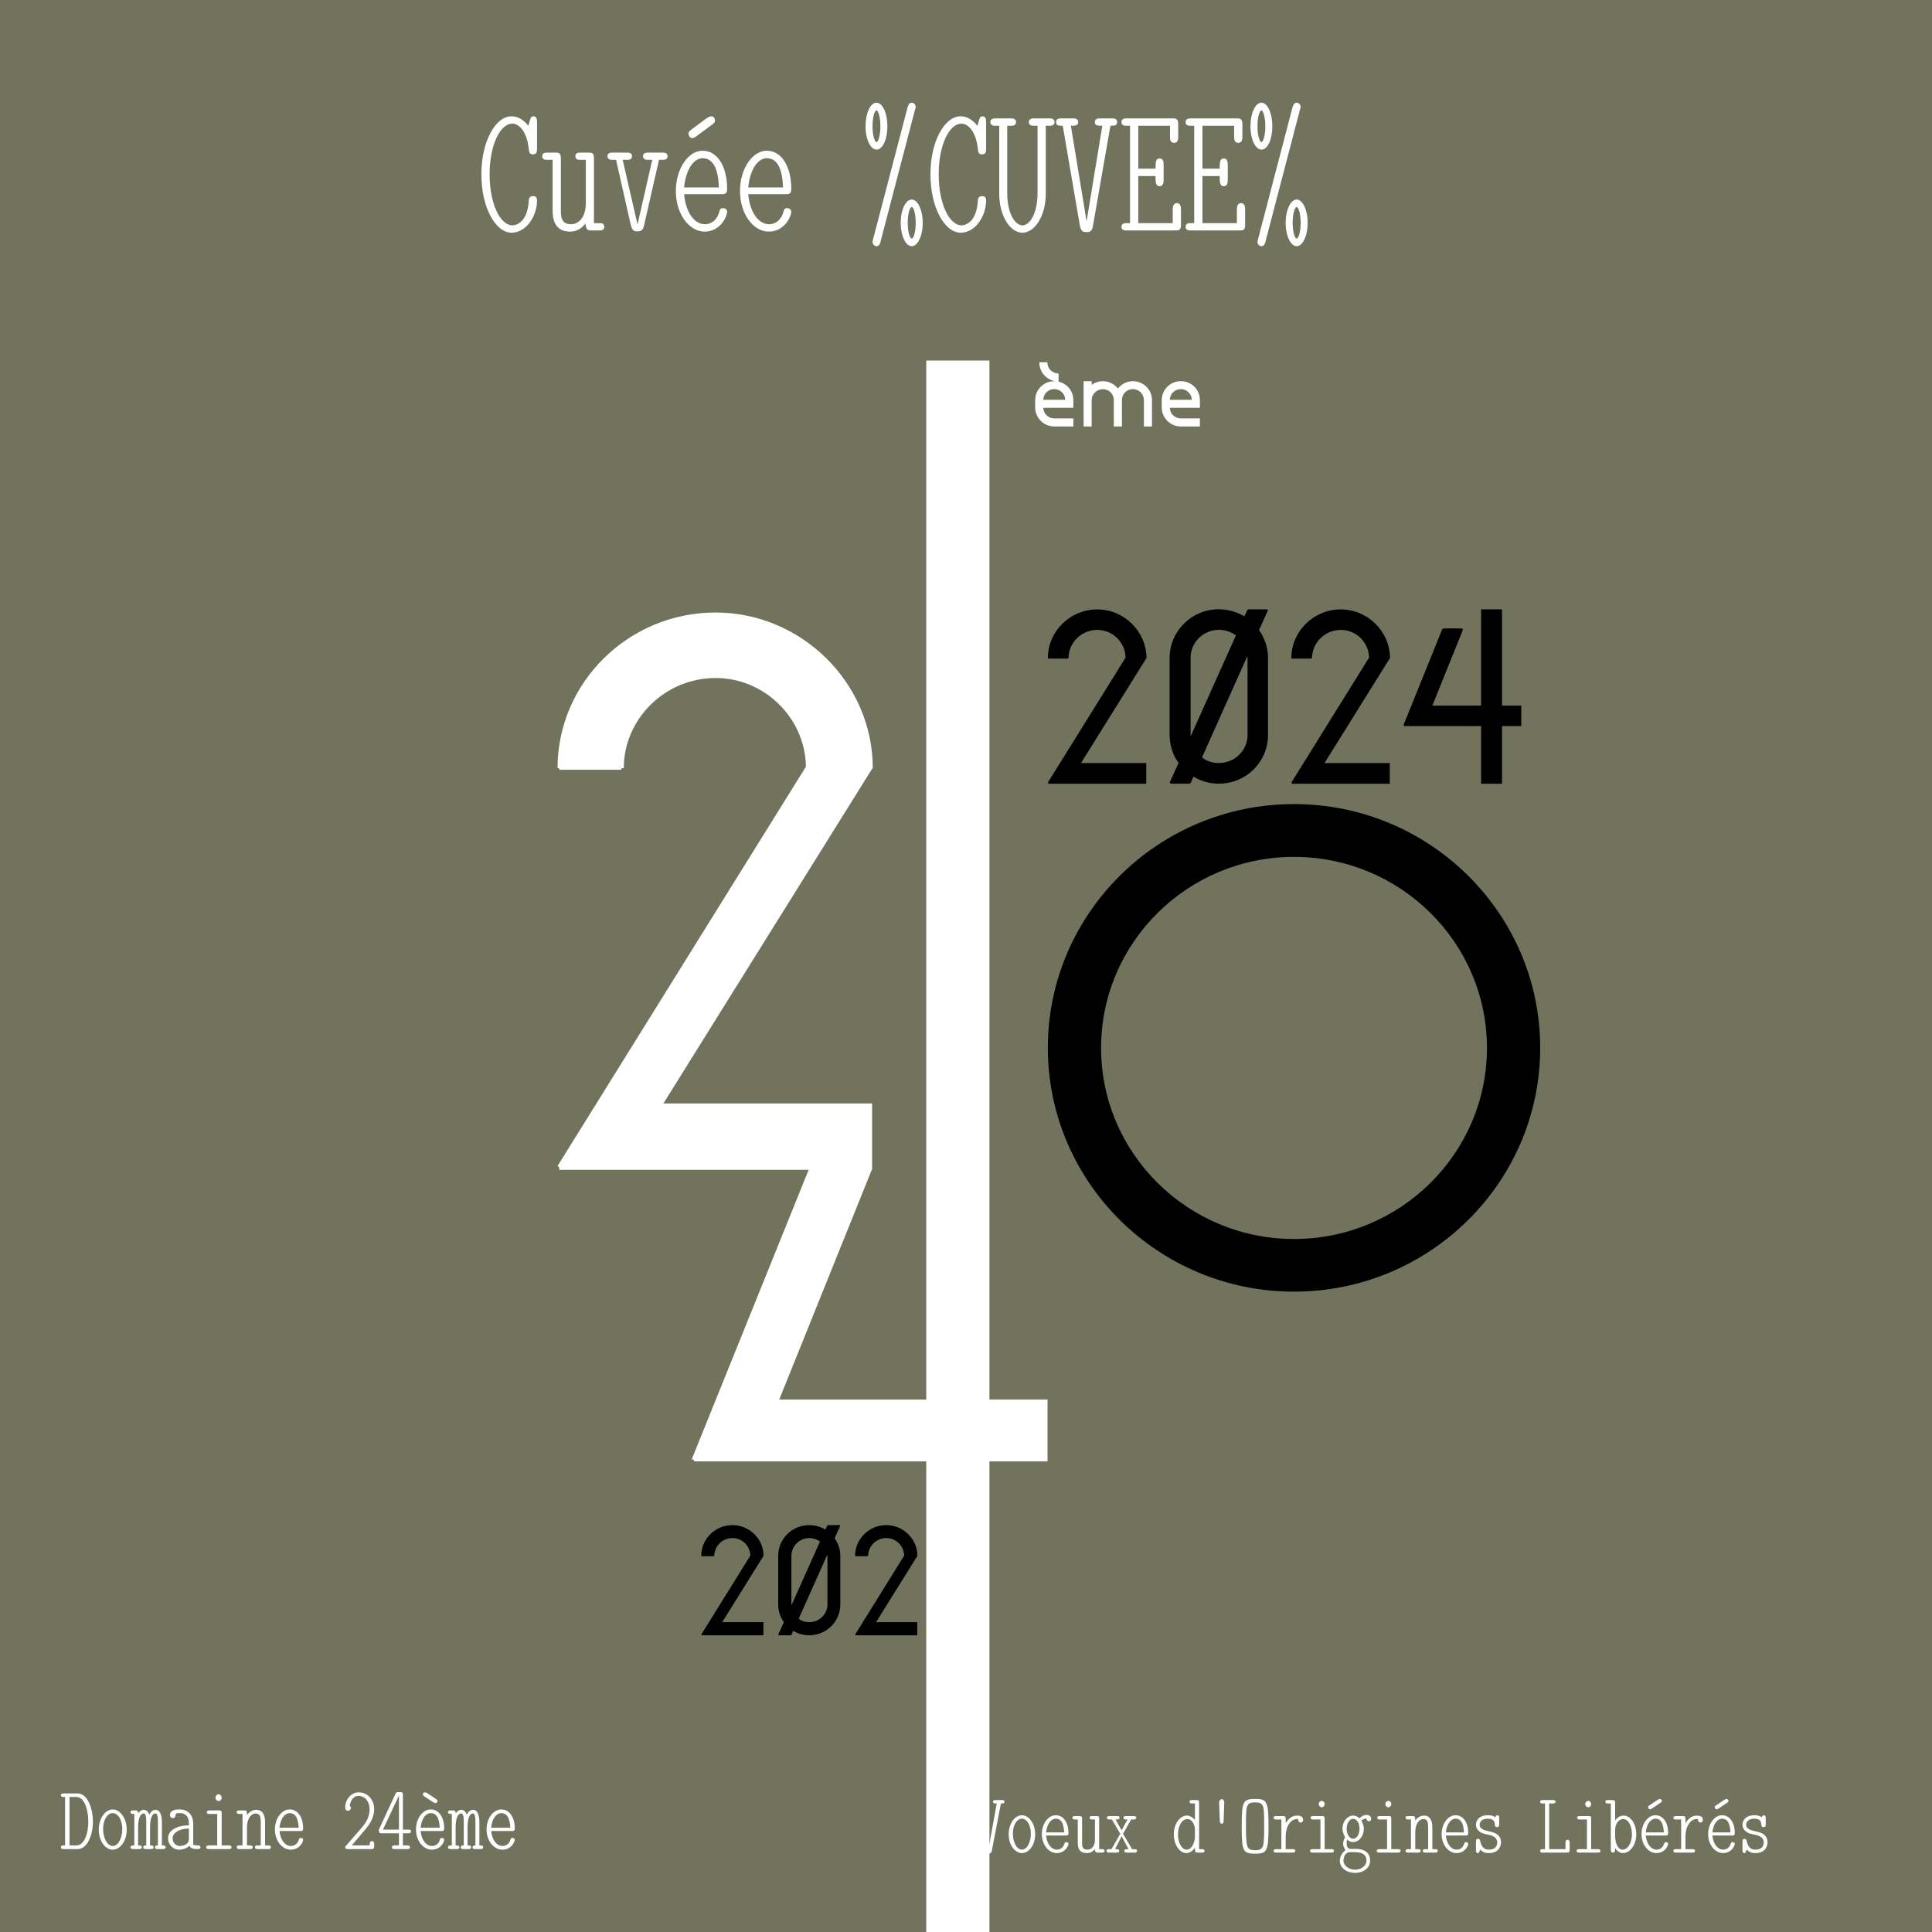
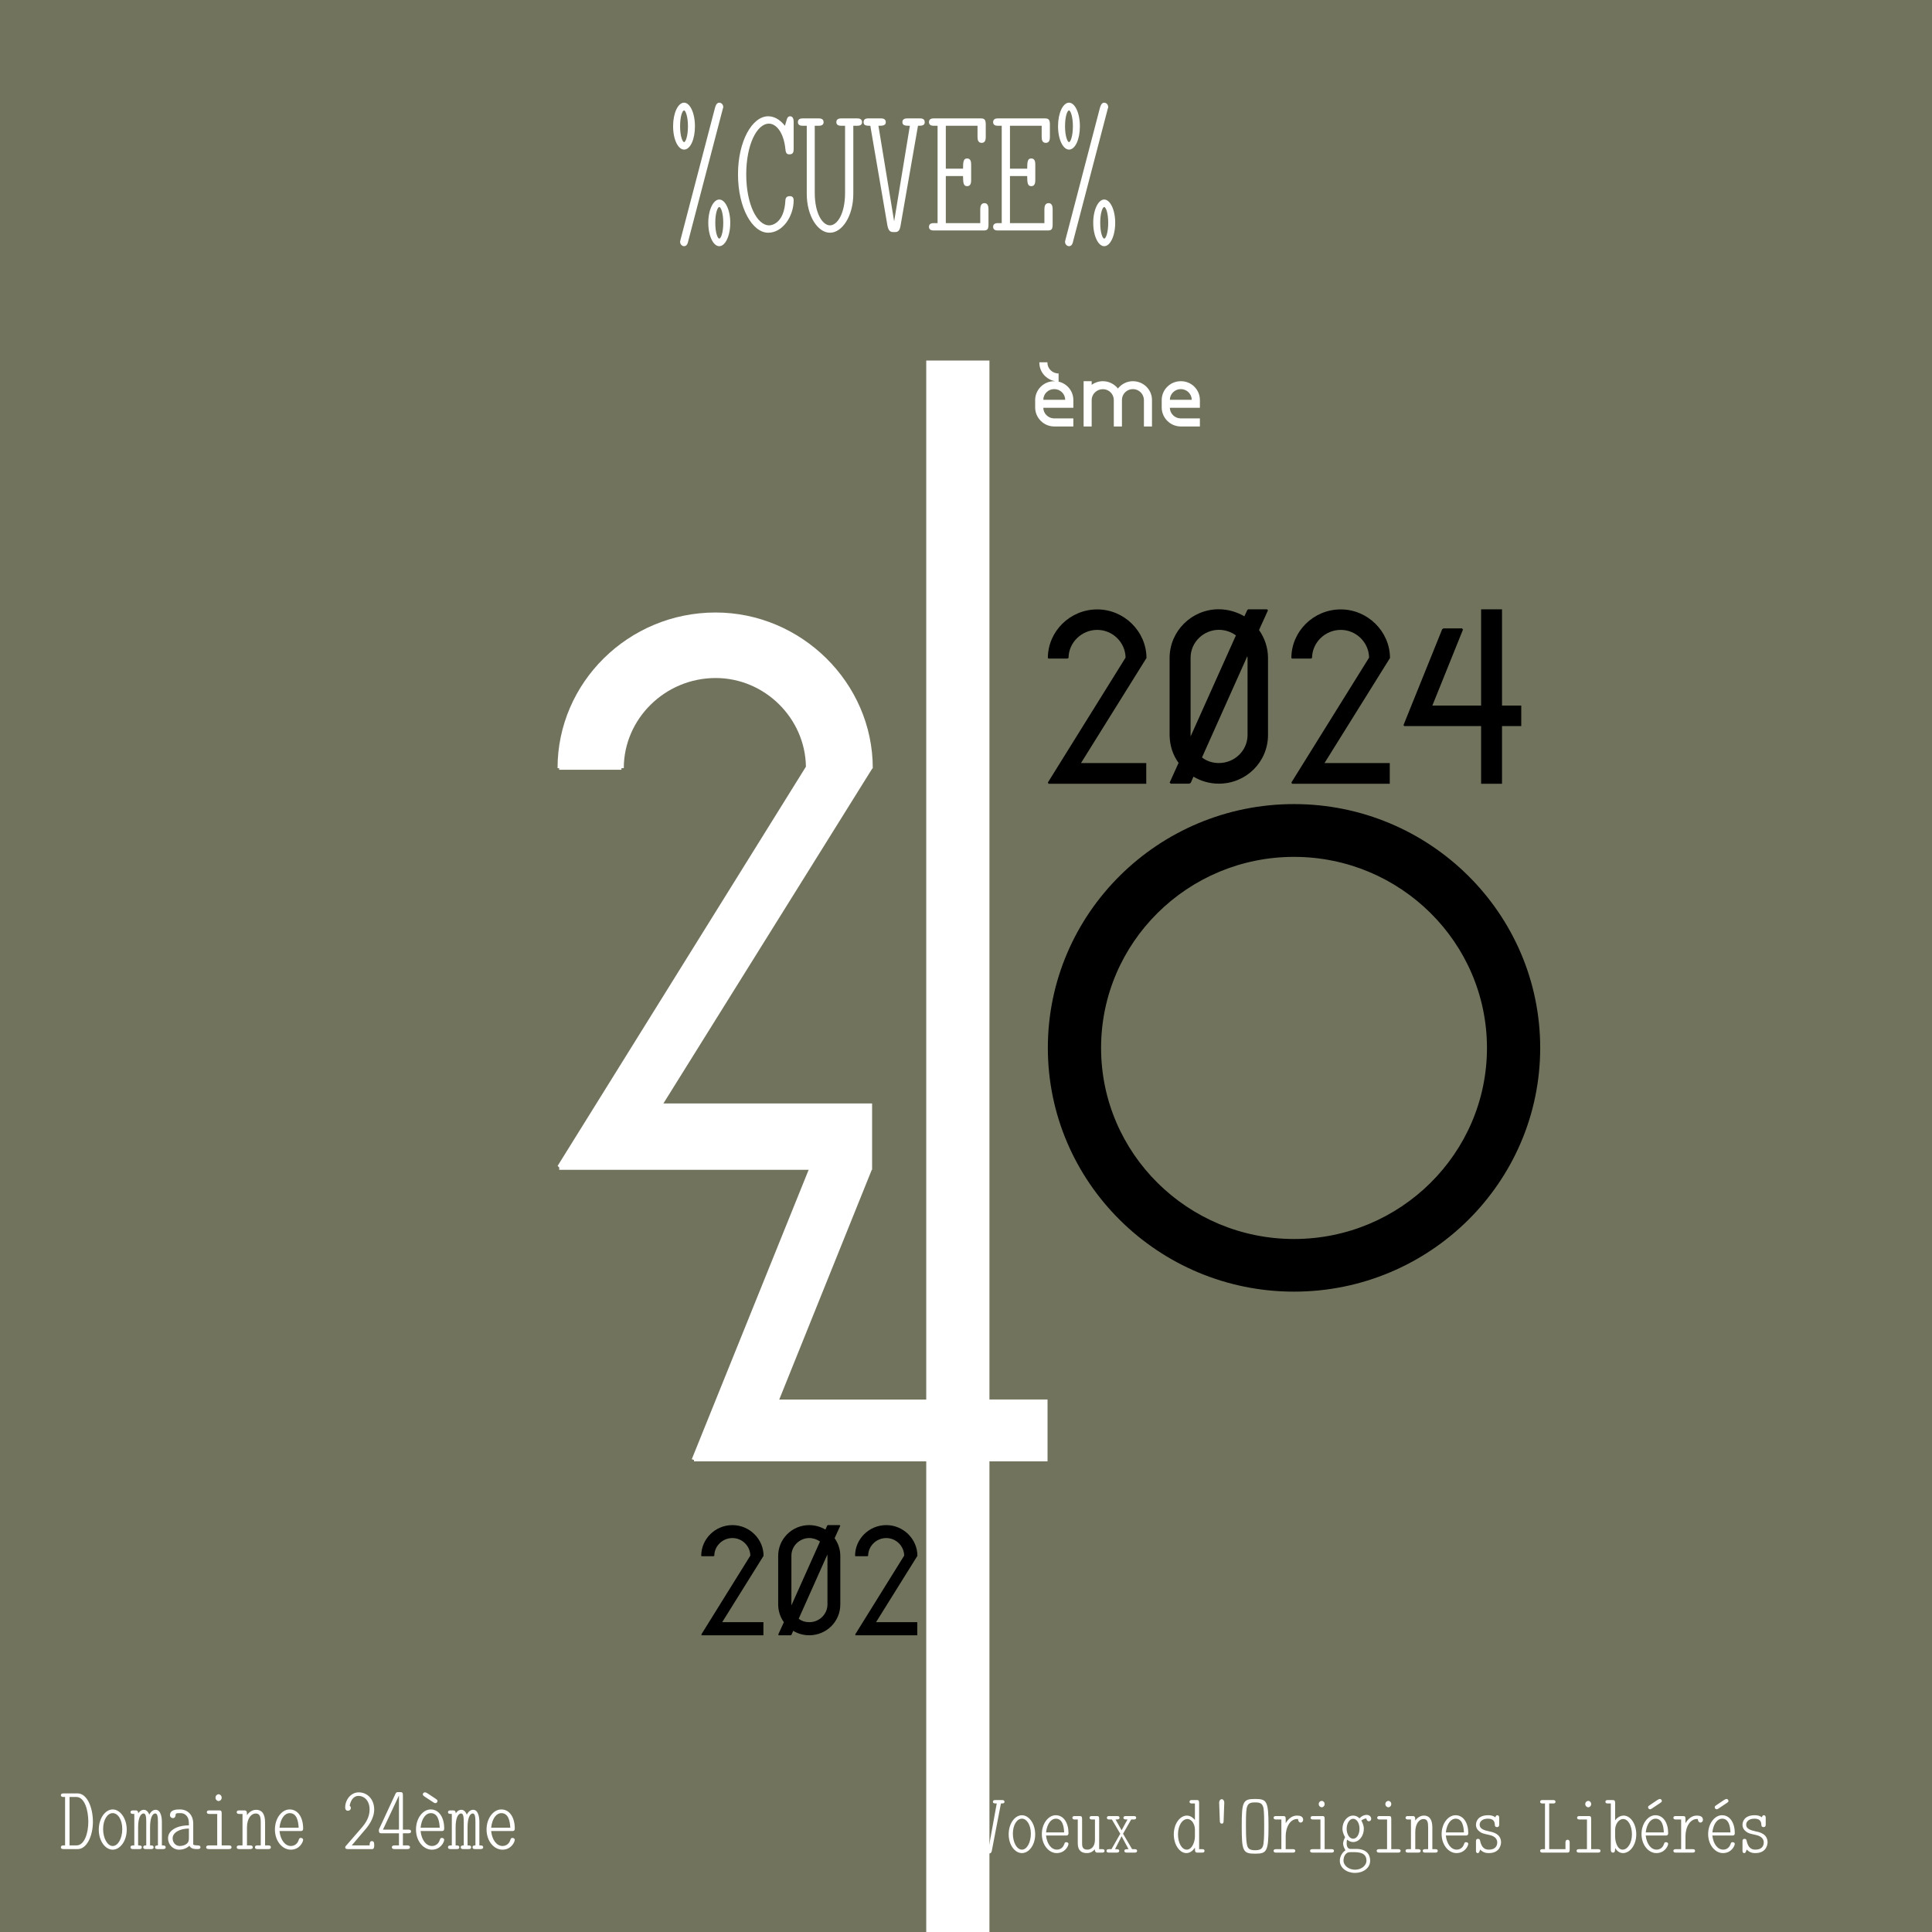
<svg xmlns="http://www.w3.org/2000/svg" version="1.1" x="0px" y="0px" viewBox="0 0 241.89 241.89" xml:space="preserve" id="svg63" width="64mm" height="64mm">
  <defs id="defs67">
    <rect x="122.456" y="140.248" width="88.453" height="85.538" id="rect1218" />
  </defs>
  <style type="text/css" id="style2">
	.st0{opacity:0.32;}
	.st1{fill:#72735D;}
	.st2{fill:#010202;}
	.st3{fill:none;stroke:#000000;stroke-miterlimit:10;}
	.st4{fill:none;stroke:#000000;stroke-width:7;stroke-miterlimit:10;}
	.st5{fill:#FFFFFF;}
</style>
  <rect x="-49.078" y="-33.293" class="st1" width="336.66" height="309.878" id="rect5" style="stroke-width:0.964" />
  <g id="Calque_1" transform="matrix(0.9521624,0,0,0.9428991,-268.7635,-182.0463)">
    <g id="g18" transform="translate(-6.524146,-71.32805)">





	</g>
    <g id="g22">
      <path d="m 452.42,364.58 c -17.85,0 -32.37,-14.52 -32.37,-32.37 0,-17.85 14.52,-32.37 32.37,-32.37 17.85,0 32.37,14.52 32.37,32.37 0,17.85 -14.52,32.37 -32.37,32.37 z m 0,-57.73 c -13.99,0 -25.37,11.38 -25.37,25.37 0,13.99 11.38,25.37 25.37,25.37 13.99,0 25.37,-11.38 25.37,-25.37 0,-13.99 -11.38,-25.37 -25.37,-25.37 z" id="path20" />
    </g>
    <g id="g26">
      <path class="st5" d="m 412.37,378.9 h 7.64 v 8.22 h -7.64 v 67.643 h -8.31 V 387.12 h -30.54 v -0.19 l -0.29,-0.1 15.46,-38.66 0.29,0.1 v -0.29 h 7.64 v 0.29 l 0.29,0.1 -12.18,30.54 h 19.33 V 240.944 h 8.31 z" id="path24" />
    </g>
    <g id="g34">
      <path d="m 382.65,408.47 v 1.74 h -8.13 v -0.06 l -0.04,-0.04 6.45,-10.48 c -0.02,-1.27 -1.07,-2.33 -2.35,-2.33 -1.32,0 -2.39,1.07 -2.39,2.37 h -0.06 v 0.04 h -1.62 v -0.04 h -0.04 c 0,-2.25 1.84,-4.09 4.11,-4.09 2.23,0 4.09,1.84 4.09,4.09 l -0.02,0.02 -5.42,8.78 z" id="path28" />
      <path d="m 390.8,396.17 0.26,-0.57 0.04,0.02 v -0.04 h 1.6 v 0.04 l 0.06,0.04 -0.75,1.66 c 0.47,0.67 0.75,1.48 0.75,2.35 v 6.45 c 0,2.27 -1.82,4.09 -4.09,4.09 -0.77,0 -1.5,-0.22 -2.1,-0.59 l -0.24,0.55 -0.06,-0.02 v 0.06 h -1.62 v -0.06 l -0.06,-0.02 0.75,-1.66 c -0.47,-0.65 -0.73,-1.44 -0.75,-2.29 v -6.51 c 0,-2.25 1.82,-4.09 4.09,-4.09 0.79,0.01 1.51,0.23 2.12,0.59 z m -4.47,3.44 v 6.51 0.12 l 3.76,-8.48 c -0.38,-0.28 -0.89,-0.46 -1.42,-0.46 -1.27,0.01 -2.32,1.04 -2.34,2.31 z m 2.35,8.86 c 1.29,0 2.35,-1.01 2.39,-2.29 v -6.51 c 0,-0.06 -0.02,-0.12 -0.02,-0.16 l -3.76,8.5 c 0.37,0.3 0.86,0.46 1.39,0.46 z" id="path30" />
      <path d="m 402.88,408.47 v 1.74 h -8.13 v -0.06 l -0.04,-0.04 6.45,-10.48 c -0.02,-1.27 -1.07,-2.33 -2.35,-2.33 -1.32,0 -2.39,1.07 -2.39,2.37 h -0.06 v 0.04 h -1.62 v -0.04 h -0.04 c 0,-2.25 1.84,-4.09 4.11,-4.09 2.23,0 4.09,1.84 4.09,4.09 l -0.02,0.02 -5.42,8.78 z" id="path32" />
    </g>
    <g id="g38" transform="translate(-0.1142908,0.6600082)">
      <path class="st5" d="m 397.054,338.941 v 8.8 h -41.14 v -0.31 l -0.21,-0.21 32.65,-53.01 c -0.1,-6.45 -5.43,-11.77 -11.87,-11.77 -6.65,0 -12.08,5.42 -12.08,11.97 h -0.31 v 0.21 h -8.19 v -0.21 h -0.21 c 0,-11.36 9.31,-20.67 20.78,-20.67 11.26,0 20.67,9.32 20.67,20.67 l -0.1,0.1 -27.43,44.42 h 27.44 z" id="path36" />
    </g>
    <g id="g52">
      <path d="m 432.99,294.39 v 2.75 h -12.88 v -0.1 l -0.06,-0.06 10.22,-16.59 c -0.03,-2.02 -1.7,-3.68 -3.72,-3.68 -2.08,0 -3.78,1.7 -3.78,3.75 h -0.1 v 0.06 h -2.56 v -0.06 h -0.06 c 0,-3.55 2.91,-6.47 6.5,-6.47 3.52,0 6.47,2.92 6.47,6.47 l -0.03,0.03 -8.58,13.9 z" id="path44" />
      <path d="m 445.89,274.91 0.42,-0.9 0.06,0.03 v -0.06 h 2.53 v 0.06 l 0.1,0.06 -1.18,2.63 c 0.74,1.06 1.18,2.34 1.18,3.71 v 10.22 c 0,3.59 -2.88,6.47 -6.47,6.47 -1.22,0 -2.37,-0.35 -3.33,-0.93 l -0.38,0.86 -0.1,-0.03 v 0.1 h -2.56 v -0.1 l -0.1,-0.03 1.18,-2.63 c -0.74,-1.02 -1.15,-2.27 -1.18,-3.62 v -10.31 c 0,-3.55 2.88,-6.47 6.47,-6.47 1.25,0.01 2.4,0.37 3.36,0.94 z m -7.07,5.45 v 10.31 0.19 l 5.96,-13.42 c -0.61,-0.45 -1.41,-0.74 -2.24,-0.74 -2.03,0.01 -3.69,1.64 -3.72,3.66 z m 3.71,14.03 c 2.05,0 3.72,-1.6 3.78,-3.62 v -10.31 c 0,-0.1 -0.03,-0.19 -0.03,-0.26 l -5.96,13.45 c 0.61,0.48 1.38,0.74 2.21,0.74 z" id="path46" />
      <path d="m 465.01,294.39 v 2.75 h -12.88 v -0.1 l -0.06,-0.06 10.22,-16.59 c -0.03,-2.02 -1.7,-3.68 -3.72,-3.68 -2.08,0 -3.78,1.7 -3.78,3.75 h -0.1 v 0.06 h -2.56 v -0.06 h -0.06 c 0,-3.55 2.91,-6.47 6.5,-6.47 3.52,0 6.47,2.92 6.47,6.47 l -0.03,0.03 -8.58,13.9 z" id="path48" />
      <path d="m 479.77,286.76 h 2.53 v 2.72 h -2.53 v 7.66 h -2.75 v -7.66 H 466.9 v -0.06 l -0.1,-0.03 5.12,-12.81 0.1,0.03 v -0.1 h 2.53 v 0.1 l 0.1,0.03 -4.04,10.12 h 6.41 v -12.78 h 2.75 z" id="path50" />
    </g>
    <g id="g60" transform="translate(-1.67703,-12.50306)">
      <path class="st5" d="m 425.08,259.721 h -3.95 c 0.01,0.76 0.63,1.39 1.4,1.41 h 2.55 v 1.07 h -2.55 c -1.35,-0.02 -2.44,-1.13 -2.47,-2.47 v -1.07 c 0.02,-1.35 1.12,-2.47 2.51,-2.47 h 0.13 c -1.18,-0.2 -2.09,-1.22 -2.09,-2.47 v -0.04 h 1.06 v 0.04 c 0,0.79 0.64,1.44 1.45,1.44 h 0.02 v 1.09 c 1.12,0.26 1.94,1.25 1.94,2.44 z m -1.07,-1.06 c -0.01,-0.78 -0.64,-1.42 -1.44,-1.42 -0.8,0 -1.43,0.63 -1.44,1.42 z" id="path54" />
      <path class="st5" d="m 427.5,256.661 c 0.42,-0.3 0.92,-0.47 1.47,-0.47 0.79,0 1.51,0.39 1.97,0.97 0.46,-0.58 1.17,-0.97 1.97,-0.97 1.38,0 2.5,1.11 2.51,2.47 v 3.54 h -1.06 v -3.5 -0.04 c -0.02,-0.78 -0.66,-1.42 -1.45,-1.42 -0.79,0 -1.43,0.63 -1.44,1.42 v 0.04 3.5 h -1.07 v -3.5 c 0,-0.81 -0.64,-1.45 -1.44,-1.45 -0.81,0 -1.47,0.65 -1.47,1.45 v 3.5 h -1.06 v -6.01 h 1.06 v 0.47 z" id="path56" />
      <path class="st5" d="m 441.72,258.691 v 1.03 h -3.95 c 0.01,0.76 0.63,1.39 1.4,1.41 h 2.55 v 1.07 h -2.55 c -1.35,-0.02 -2.44,-1.13 -2.47,-2.47 v -1.07 c 0.02,-1.35 1.12,-2.47 2.51,-2.47 1.39,-0.01 2.51,1.11 2.51,2.5 z m -3.95,-0.03 h 2.88 c -0.01,-0.78 -0.65,-1.42 -1.44,-1.42 -0.79,0 -1.43,0.64 -1.44,1.42 z" id="path58" />
    </g>
  </g>
  <text xml:space="preserve" id="text3431" style="font-style:normal;font-variant:normal;font-weight:normal;font-stretch:normal;font-size:22.949px;line-height:43.369px;font-family:Quicksand;-inkscape-font-specification:Quicksand;text-align:center;letter-spacing:0px;word-spacing:0px;writing-mode:lr-tb;text-anchor:middle;fill:#000000;stroke:none;stroke-width:0.265px;stroke-linecap:butt;stroke-linejoin:miter;stroke-opacity:1" x="120.899" y="28.856">
-     <tspan id="tspan52731" x="120.899" y="28.856" style="font-style:normal;font-variant:normal;font-weight:normal;font-stretch:normal;font-family:'Latin Modern Mono Light Cond';-inkscape-font-specification:'Latin Modern Mono Light Cond';fill:#ffffff;font-size:22.949px">Cuvée %CUVEE%</tspan>
+     <tspan id="tspan52731" x="120.899" y="28.856" style="font-style:normal;font-variant:normal;font-weight:normal;font-stretch:normal;font-size:22.949px;font-family:'Latin Modern Mono Light Cond';-inkscape-font-specification:'Latin Modern Mono Light Cond';fill:#ffffff">%CUVEE%</tspan>
  </text>
  <text xml:space="preserve" style="font-style:normal;font-variant:normal;font-weight:normal;font-stretch:normal;font-size:12px;font-family:'Latin Modern Mono Light Cond';-inkscape-font-specification:'Latin Modern Mono Light Cond, Normal';font-variant-ligatures:normal;font-variant-caps:normal;font-variant-numeric:normal;font-variant-east-asian:normal;text-align:center;text-anchor:middle;fill:#ffffff;stroke-width:0.83" x="40.726" y="243.434" id="text1232" transform="scale(1.051511,0.9510121)">
    <tspan id="tspan1230" x="40.726" y="243.434" style="font-style:normal;font-variant:normal;font-weight:normal;font-stretch:normal;font-size:12px;font-family:'Latin Modern Mono Light Cond';-inkscape-font-specification:'Latin Modern Mono Light Cond, Normal';font-variant-ligatures:normal;font-variant-caps:normal;font-variant-numeric:normal;font-variant-east-asian:normal;stroke-width:0.83">Domaine 24ème</tspan>
  </text>
  <text xml:space="preserve" style="font-style:normal;font-variant:normal;font-weight:normal;font-stretch:normal;font-size:11.333px;font-family:'Latin Modern Mono Light Cond';-inkscape-font-specification:'Latin Modern Mono Light Cond, Normal';font-variant-ligatures:normal;font-variant-caps:normal;font-variant-numeric:normal;font-variant-east-asian:normal;text-align:center;text-anchor:middle;fill:#ffffff;stroke-width:0.83" x="169.28" y="243.899" id="text1232-6" transform="scale(1.051511,0.9510121)">
    <tspan id="tspan1230-2" x="169.28" y="243.899" style="font-style:normal;font-variant:normal;font-weight:normal;font-stretch:normal;font-size:11.333px;font-family:'Latin Modern Mono Light Cond';-inkscape-font-specification:'Latin Modern Mono Light Cond, Normal';font-variant-ligatures:normal;font-variant-caps:normal;font-variant-numeric:normal;font-variant-east-asian:normal;stroke-width:0.83">Voeux d'Origines Libérés</tspan>
  </text>
</svg>
